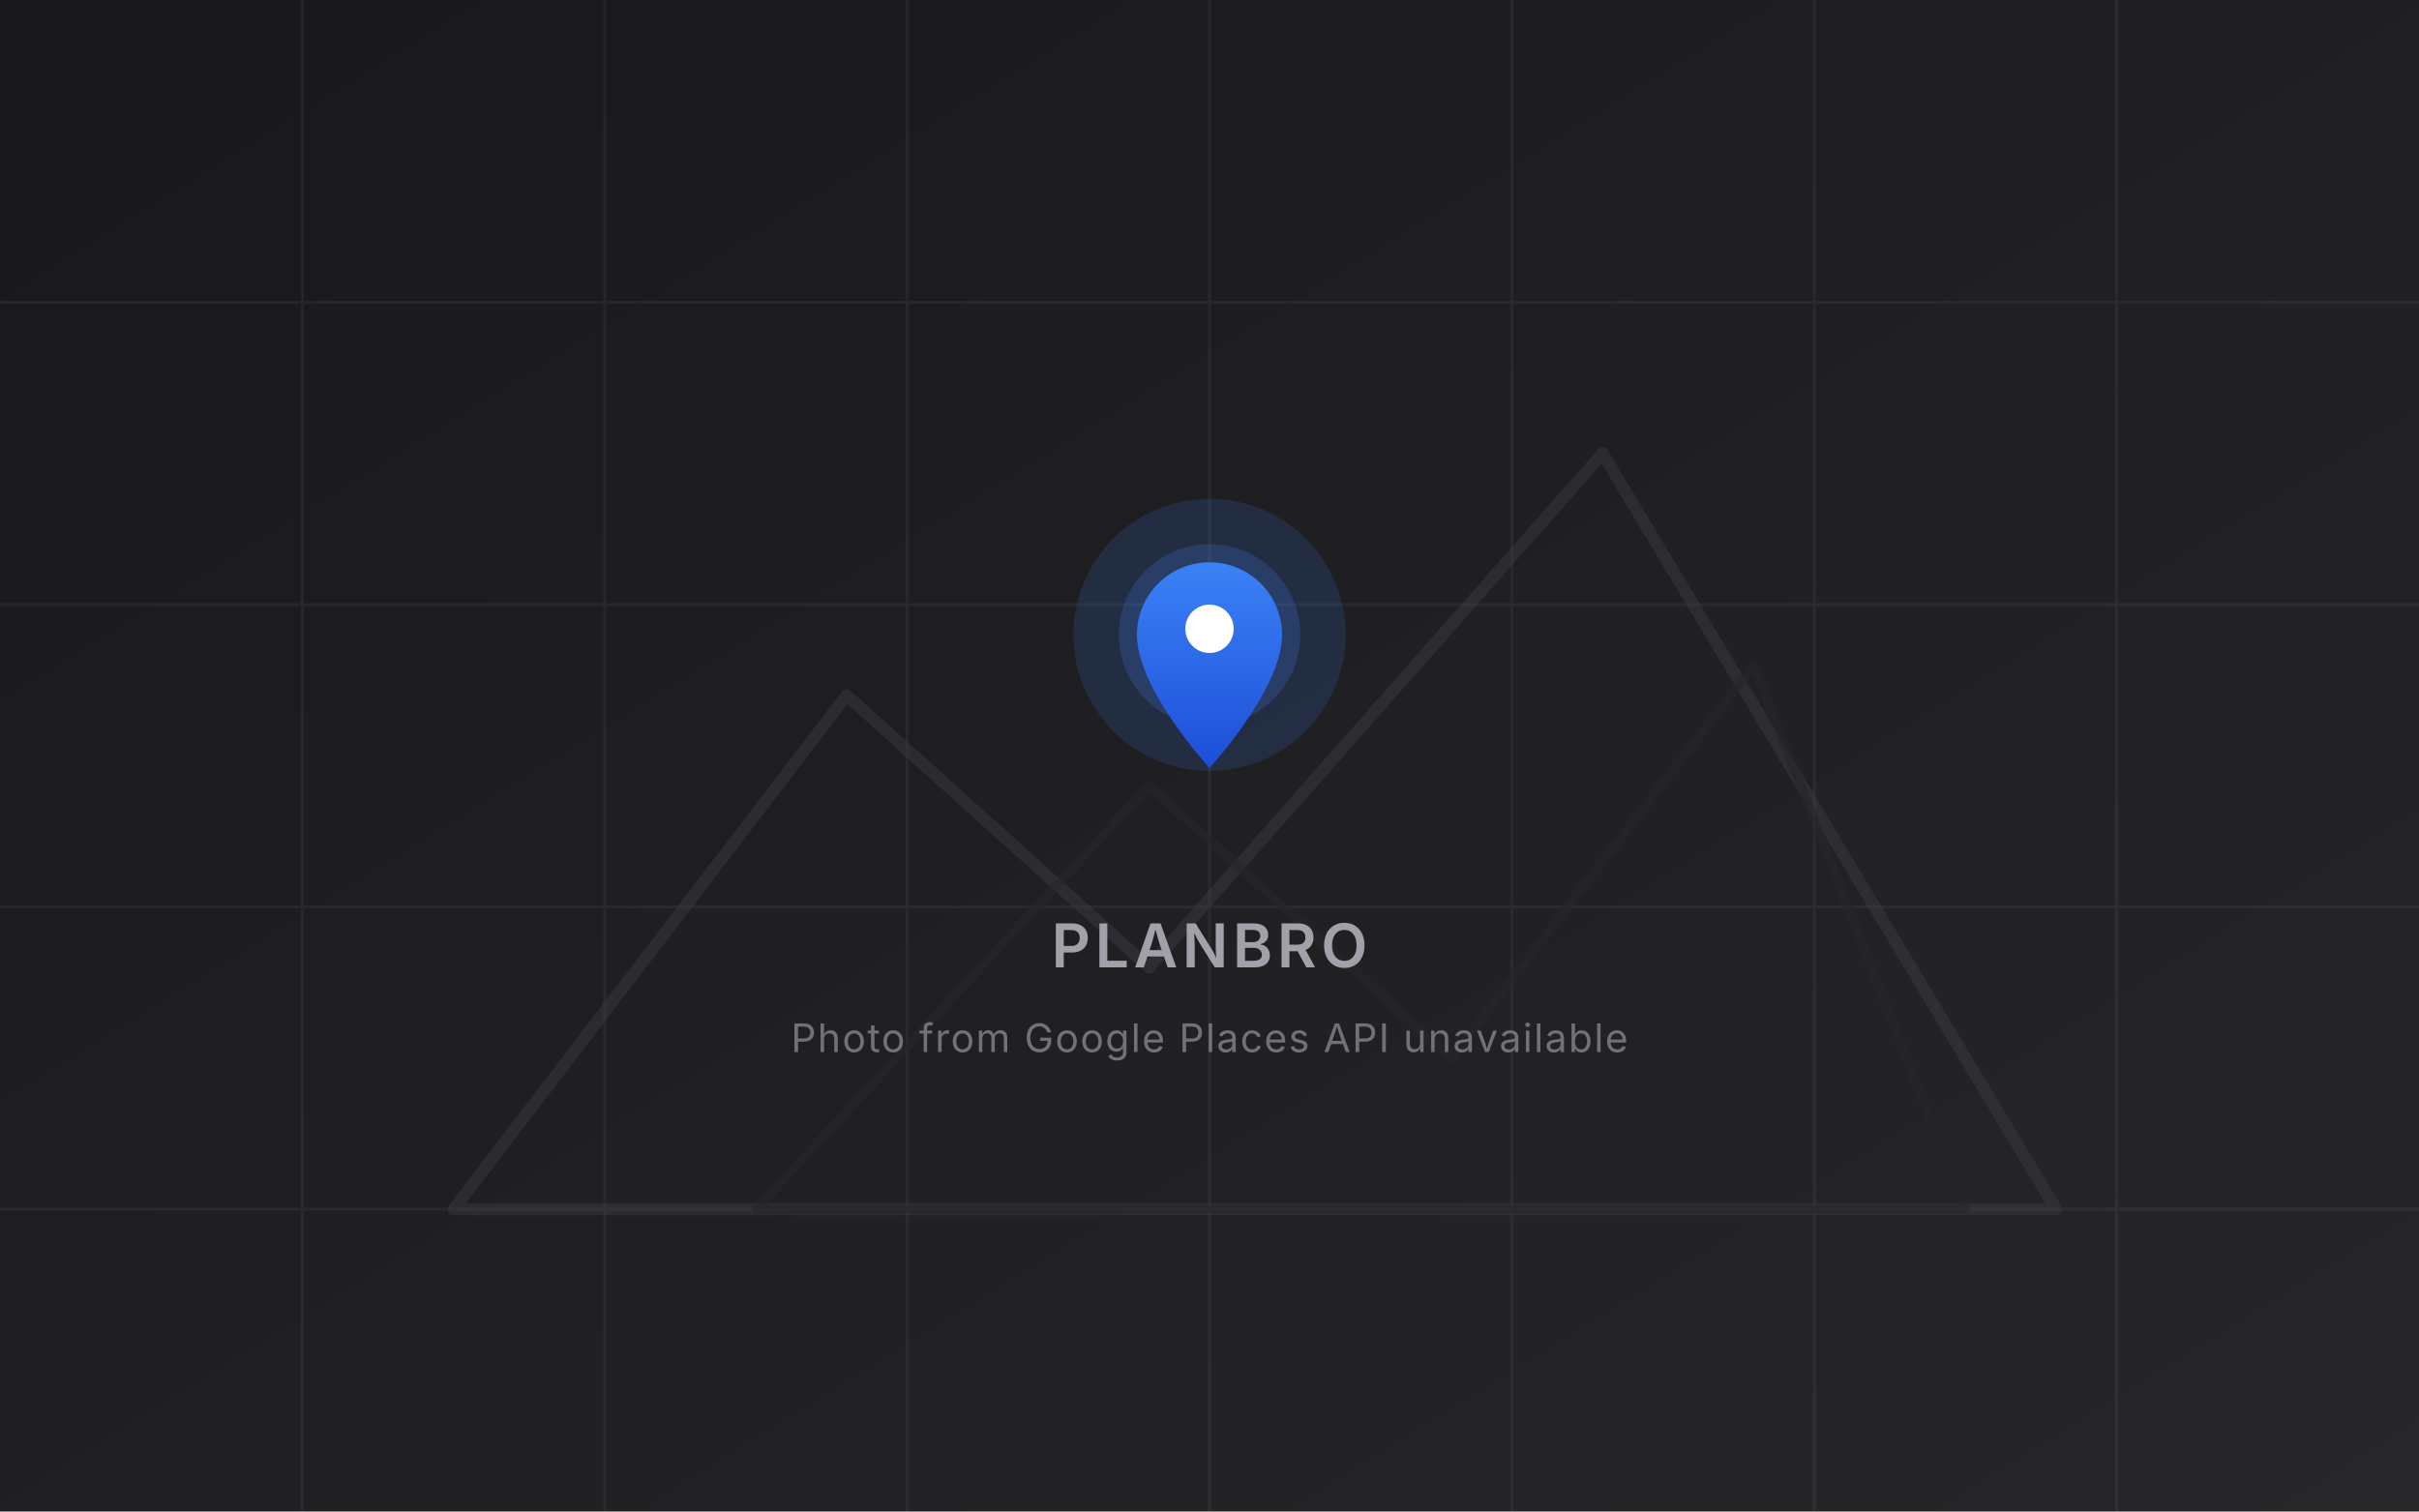
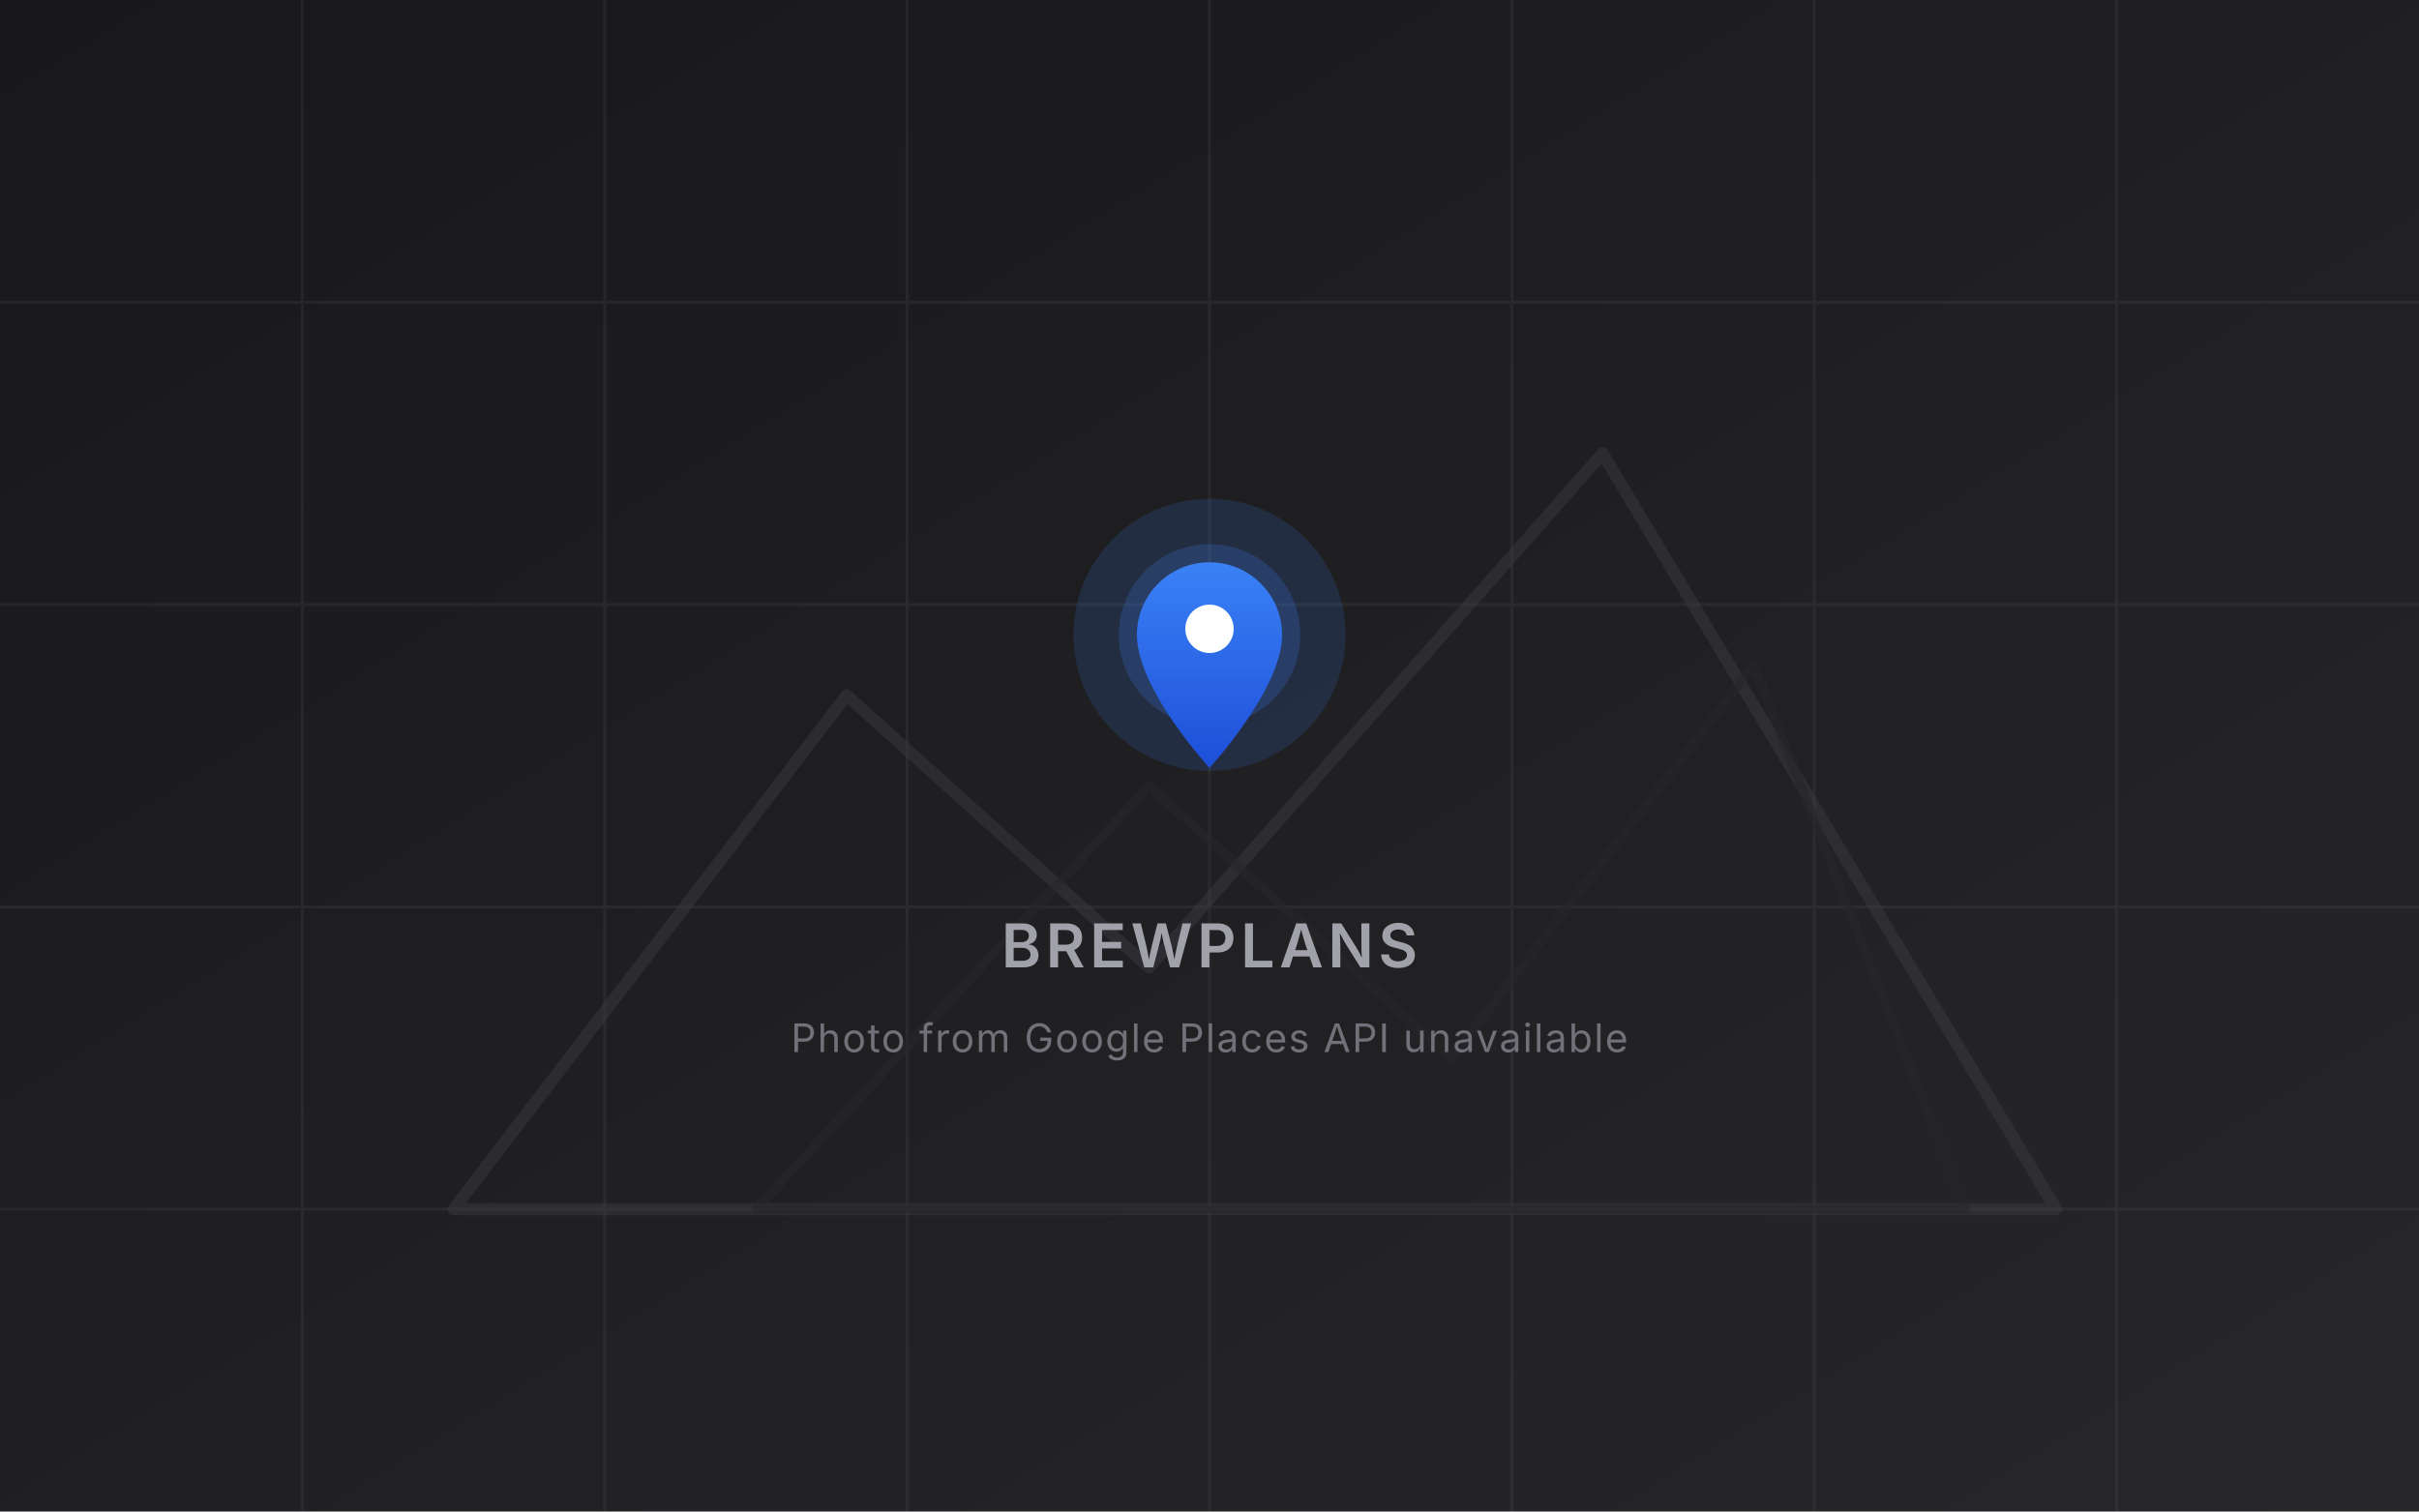
<svg xmlns="http://www.w3.org/2000/svg" viewBox="0 0 800 500" width="100%" height="100%">
  <defs>
    <linearGradient id="bgGrad" x1="0%" y1="0%" x2="100%" y2="100%">
      <stop offset="0%" stop-color="#18181b" />
      <stop offset="100%" stop-color="#27272a" />
    </linearGradient>
    <linearGradient id="pinGrad" x1="0%" y1="0%" x2="0%" y2="100%">
      <stop offset="0%" stop-color="#3b82f6" />
      <stop offset="100%" stop-color="#1d4ed8" />
    </linearGradient>
  </defs>
  <rect width="800" height="500" fill="url(#bgGrad)" />
  <g opacity="0.05" stroke="#ffffff" stroke-width="1">
    <line x1="100" y1="0" x2="100" y2="500" />
    <line x1="200" y1="0" x2="200" y2="500" />
    <line x1="300" y1="0" x2="300" y2="500" />
    <line x1="400" y1="0" x2="400" y2="500" />
    <line x1="500" y1="0" x2="500" y2="500" />
    <line x1="600" y1="0" x2="600" y2="500" />
    <line x1="700" y1="0" x2="700" y2="500" />
    <line x1="0" y1="100" x2="800" y2="100" />
    <line x1="0" y1="200" x2="800" y2="200" />
    <line x1="0" y1="300" x2="800" y2="300" />
    <line x1="0" y1="400" x2="800" y2="400" />
  </g>
  <path d="M 150 400 L 280 230 L 380 320 L 530 150 L 680 400 Z" fill="none" stroke="#3f3f46" stroke-width="4" stroke-linejoin="round" opacity="0.4" />
  <path d="M 250 400 L 380 260 L 480 350 L 580 220 L 650 400 Z" fill="none" stroke="#27272a" stroke-width="3" stroke-linejoin="round" opacity="0.6" />
  <g transform="translate(400, 210)">
    <circle cx="0" cy="0" r="45" fill="#3b82f6" opacity="0.15" />
    <circle cx="0" cy="0" r="30" fill="#3b82f6" opacity="0.2" />
    <path d="M 0 -24 C -13.25 -24 -24 -13.25 -24 0 C -24 18 0 44 0 44 C 0 44 24 18 24 0 C 24 -13.25 13.25 -24 0 -24 Z" fill="url(#pinGrad)" />
    <circle cx="0" cy="-2" r="8" fill="#ffffff" />
  </g>
-   <text x="400" y="320" font-family="system-ui, -apple-system, sans-serif" font-size="20" font-weight="600" fill="#a1a1aa" text-anchor="middle" letter-spacing="1.5">PLANBRO</text>
+   <text x="400" y="320" font-family="system-ui, -apple-system, sans-serif" font-size="20" font-weight="600" fill="#a1a1aa" text-anchor="middle" letter-spacing="1.5">BREWPLANS</text>
  <text x="400" y="348" font-family="system-ui, -apple-system, sans-serif" font-size="13" font-weight="400" fill="#71717a" text-anchor="middle" letter-spacing="0.5">Photo from Google Places API unavailable</text>
</svg>
